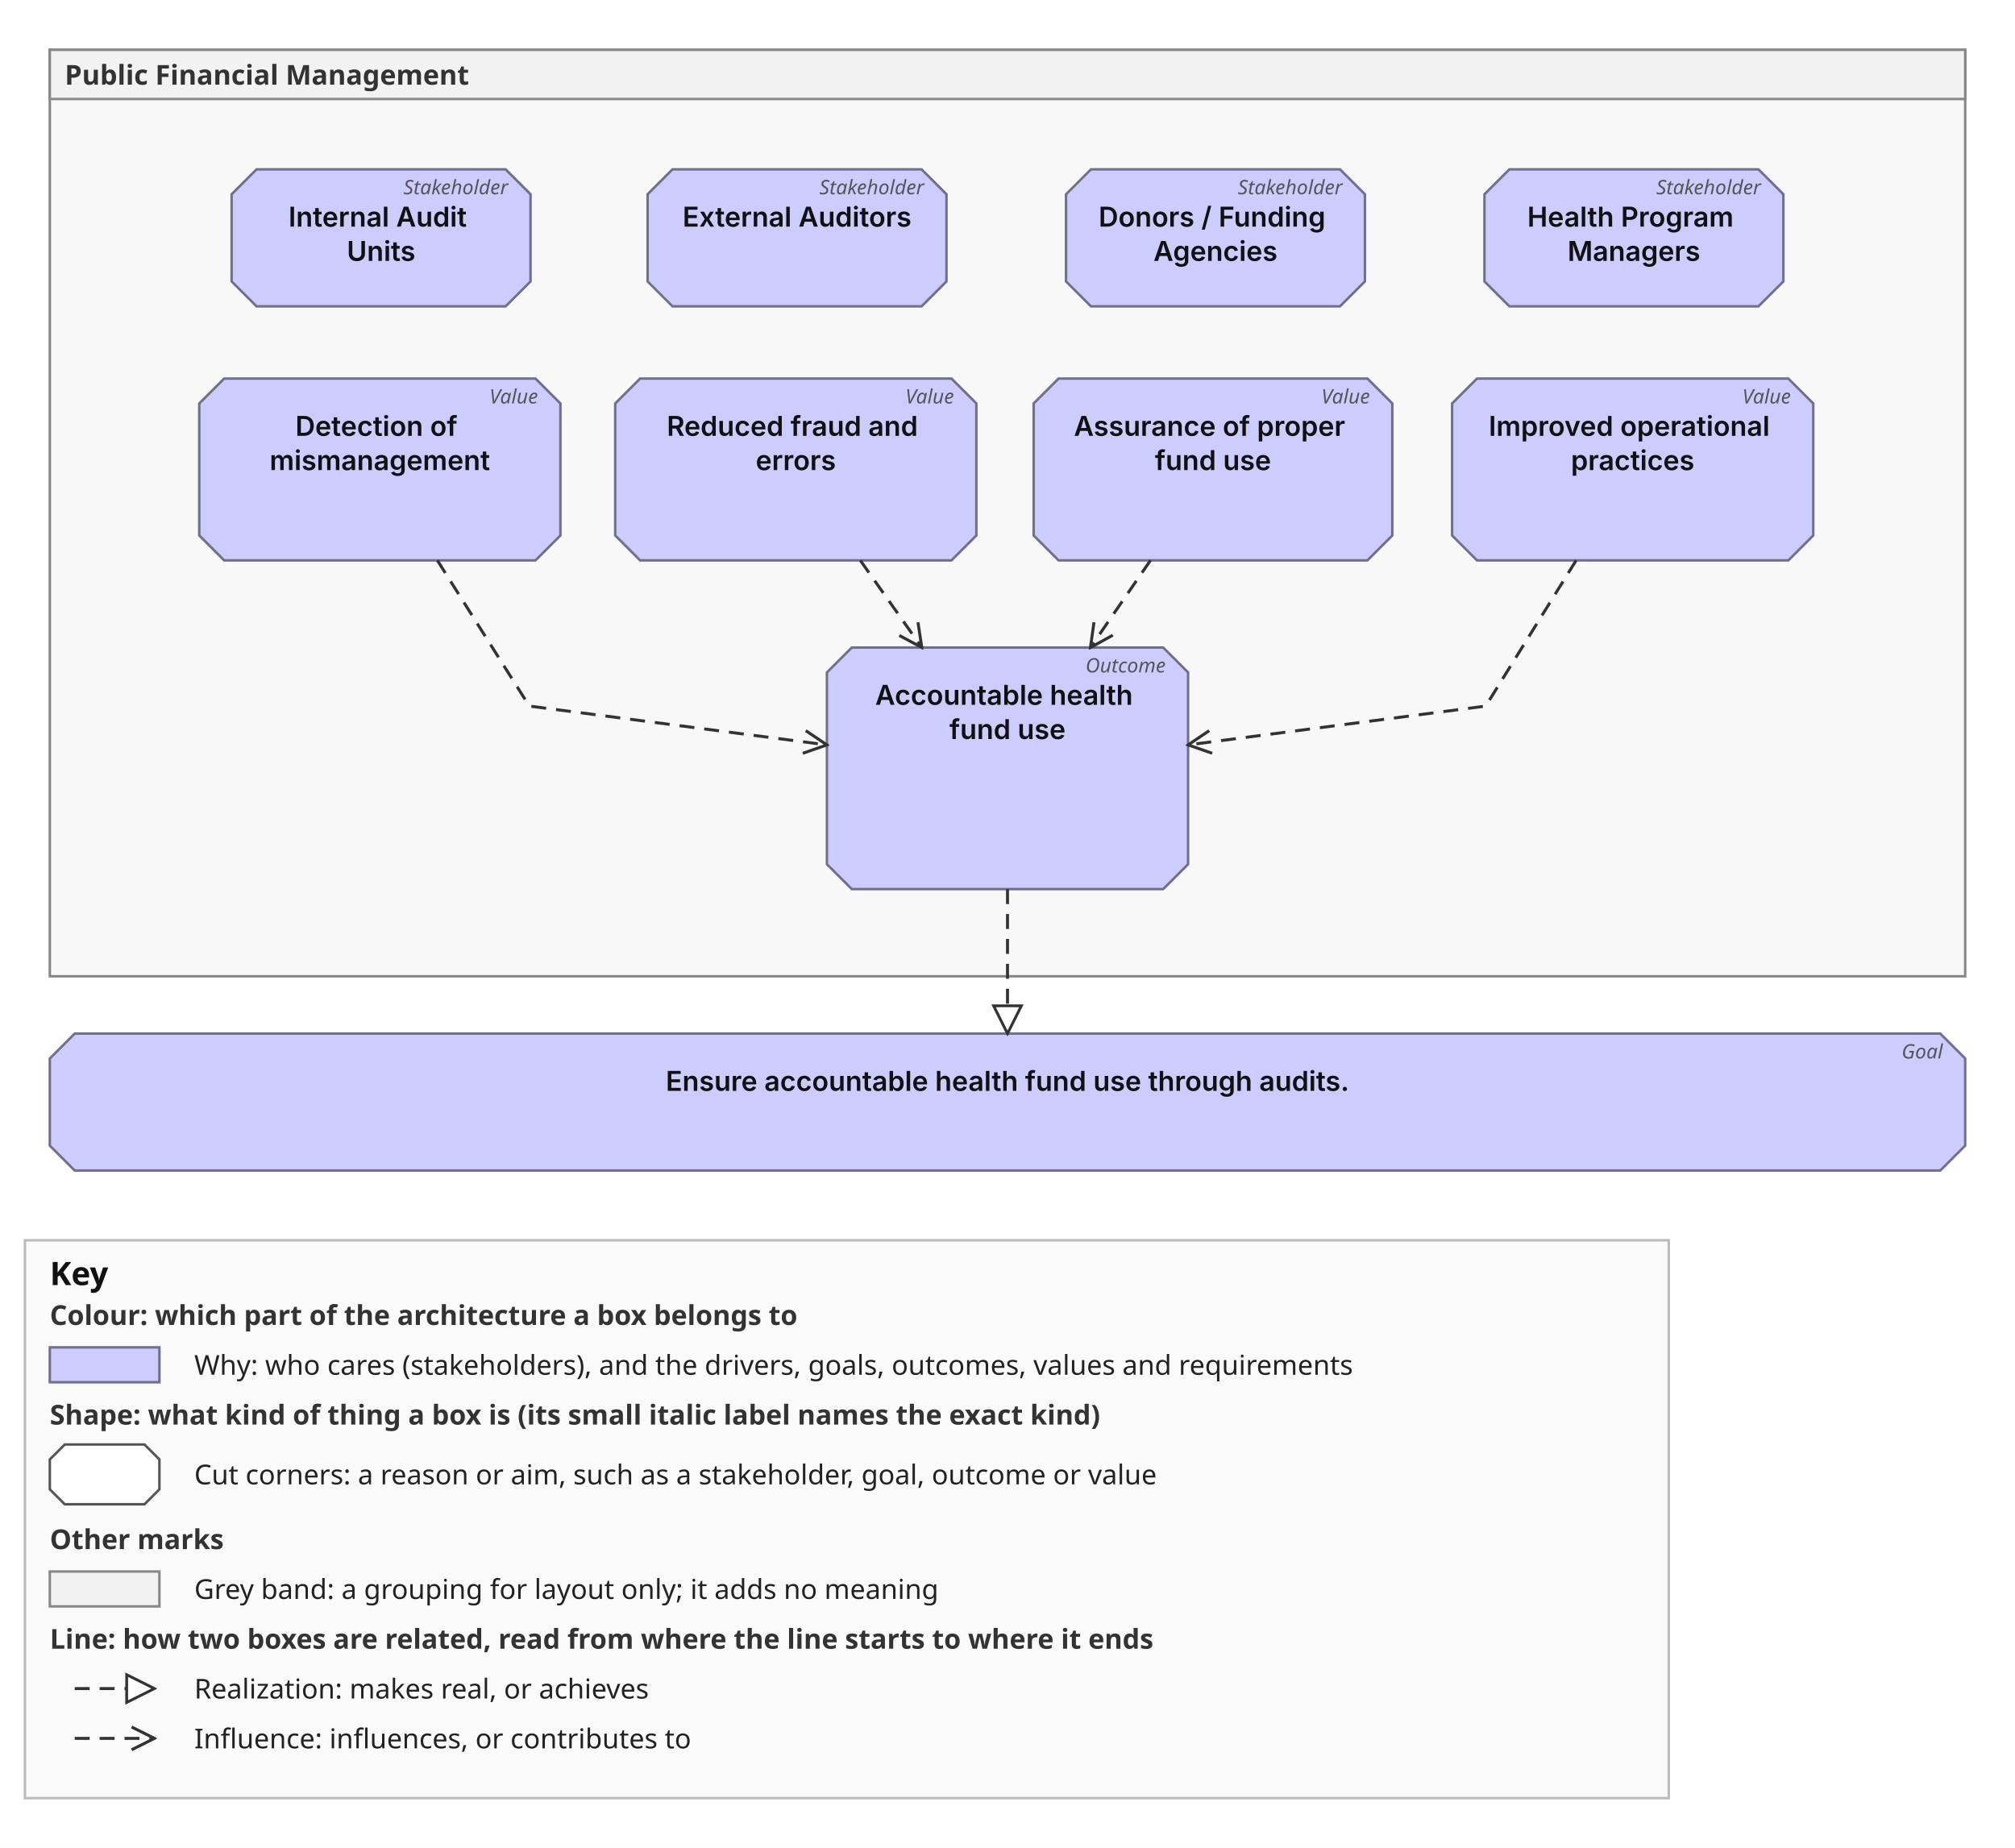
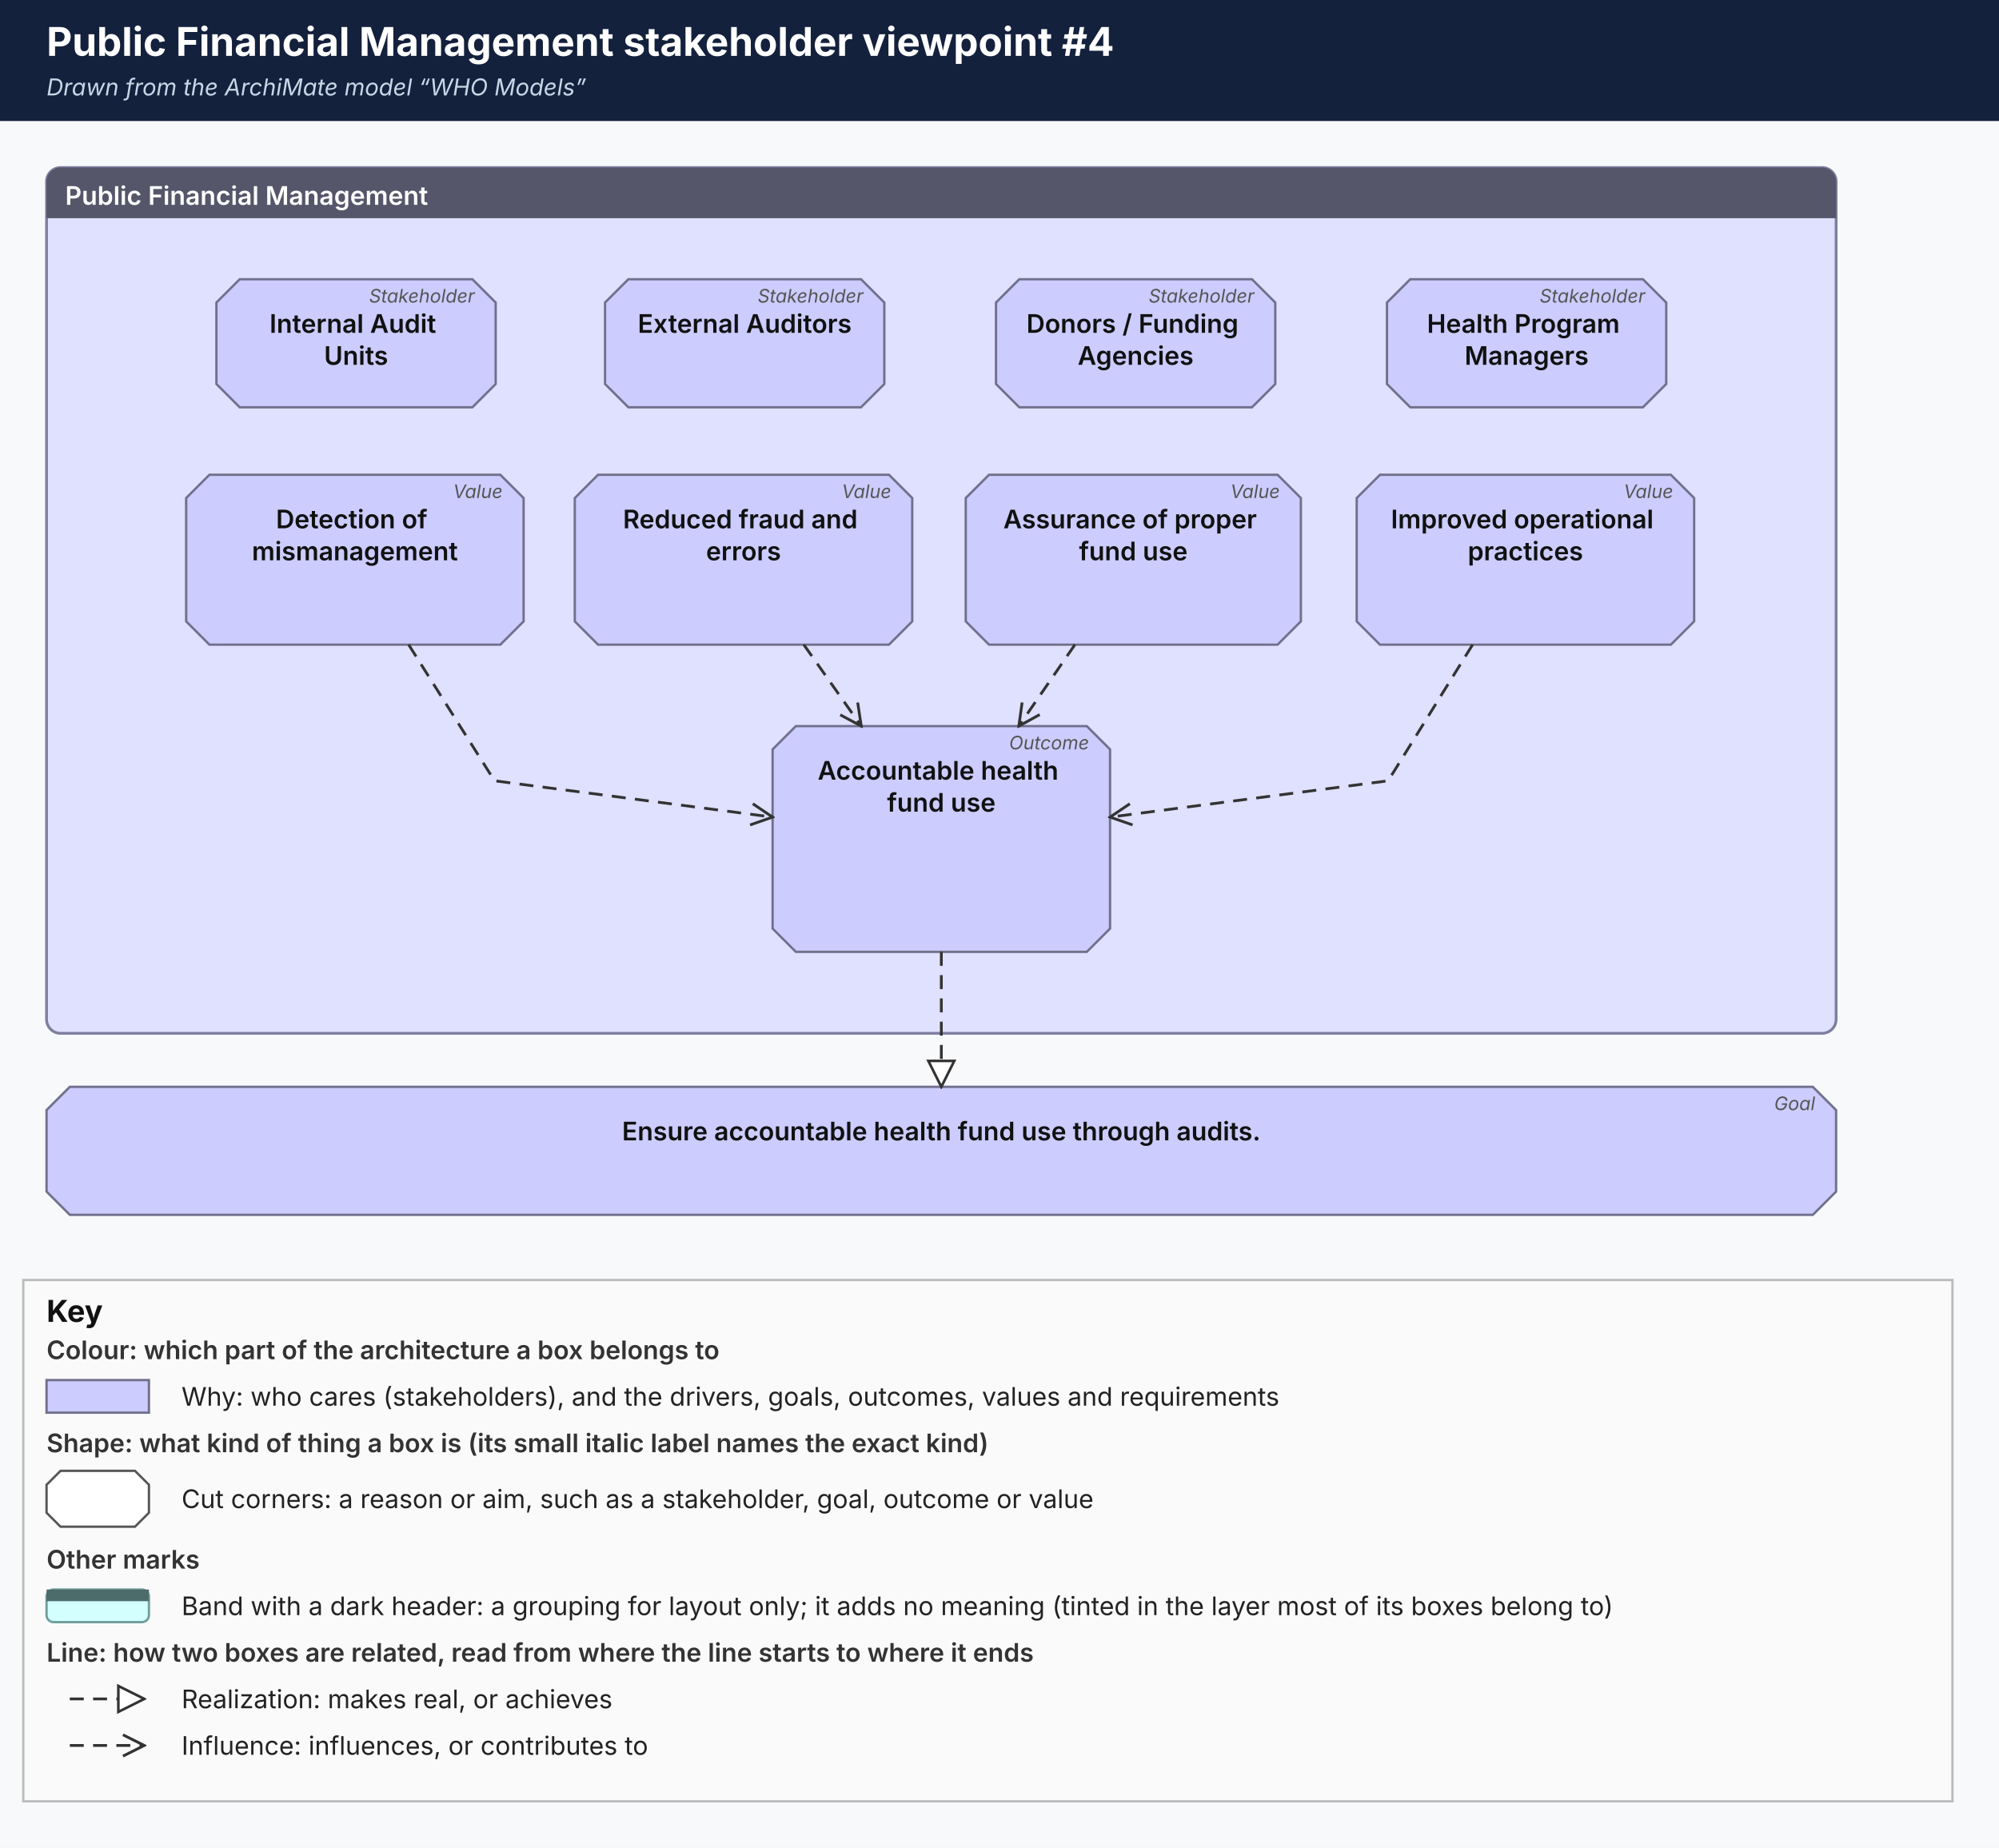
- <svg xmlns="http://www.w3.org/2000/svg" viewBox="160 113 809 742" width="809" height="742" role="img" aria-labelledby="av-title">
+ <svg xmlns="http://www.w3.org/2000/svg" viewBox="160 61 859 794" width="859" height="794" role="img" aria-labelledby="av-title">
  <style>
- .av-name{font:600 11px system-ui,-apple-system,"Segoe UI",sans-serif;fill:#111}
- .av-type{font:italic 8px system-ui,sans-serif;fill:#555}
- .av-group{font:600 11px system-ui,sans-serif;fill:#333}
- .av-note{font:10px system-ui,sans-serif;fill:#222}
- .av-key{font:11px system-ui,sans-serif;fill:#222}
- .av-keyh{font:600 11px system-ui,sans-serif;fill:#333}
- .av-keyt{font:700 13px system-ui,sans-serif;fill:#111}
- .av-rel{font:9px system-ui,sans-serif;fill:#333;paint-order:stroke;stroke:#fff;stroke-width:3px}
+ .av-name{font:600 11px Inter, "Segoe UI", system-ui, -apple-system, Helvetica, Arial, sans-serif;fill:#111}
+ .av-type{font:italic 8px Inter, "Segoe UI", system-ui, -apple-system, Helvetica, Arial, sans-serif;fill:#555}
+ .av-group{font:600 11px Inter, "Segoe UI", system-ui, -apple-system, Helvetica, Arial, sans-serif;fill:#333}
+ .av-note{font:10px Inter, "Segoe UI", system-ui, -apple-system, Helvetica, Arial, sans-serif;fill:#222}
+ .av-key{font:11px Inter, "Segoe UI", system-ui, -apple-system, Helvetica, Arial, sans-serif;fill:#222}
+ .av-keyh{font:600 11px Inter, "Segoe UI", system-ui, -apple-system, Helvetica, Arial, sans-serif;fill:#333}
+ .av-keyt{font:700 13px Inter, "Segoe UI", system-ui, -apple-system, Helvetica, Arial, sans-serif;fill:#111}
+ .av-rel{font:9px Inter, "Segoe UI", system-ui, -apple-system, Helvetica, Arial, sans-serif;fill:#333;paint-order:stroke;stroke:#fff;stroke-width:3px}
a:hover rect,a:hover polygon,a:focus rect,a:focus polygon{stroke:#06c;stroke-width:2.5}
</style>
  <defs>
    <marker id="arrow-open" viewBox="0 0 12 12" refX="11" refY="6" markerWidth="11" markerHeight="11" orient="auto-start-reverse" markerUnits="userSpaceOnUse">
      <path d="M1 1 L11 6 L1 11" fill="none" stroke="#333" stroke-width="1.3" />
    </marker>
    <marker id="arrow-filled" viewBox="0 0 12 12" refX="11" refY="6" markerWidth="11" markerHeight="11" orient="auto-start-reverse" markerUnits="userSpaceOnUse">
      <path d="M1 1 L11 6 L1 11 Z" fill="#333" />
    </marker>
    <marker id="arrow-small" viewBox="0 0 10 10" refX="9" refY="5" markerWidth="8" markerHeight="8" orient="auto-start-reverse" markerUnits="userSpaceOnUse">
      <path d="M1 1 L9 5 L1 9" fill="none" stroke="#333" stroke-width="1.2" />
    </marker>
    <marker id="triangle-hollow" viewBox="0 0 14 14" refX="13" refY="7" markerWidth="13" markerHeight="13" orient="auto-start-reverse" markerUnits="userSpaceOnUse">
      <path d="M1 1 L13 7 L1 13 Z" fill="#fff" stroke="#333" stroke-width="1.2" />
    </marker>
    <marker id="diamond-filled" viewBox="0 0 16 10" refX="1" refY="5" markerWidth="16" markerHeight="10" orient="auto-start-reverse" markerUnits="userSpaceOnUse">
      <path d="M1 5 L8 1 L15 5 L8 9 Z" fill="#333" />
    </marker>
    <marker id="diamond-hollow" viewBox="0 0 16 10" refX="1" refY="5" markerWidth="16" markerHeight="10" orient="auto-start-reverse" markerUnits="userSpaceOnUse">
      <path d="M1 5 L8 1 L15 5 L8 9 Z" fill="#fff" stroke="#333" stroke-width="1.2" />
    </marker>
    <marker id="dot" viewBox="0 0 8 8" refX="4" refY="4" markerWidth="7" markerHeight="7" orient="auto" markerUnits="userSpaceOnUse">
      <circle cx="4" cy="4" r="3.2" fill="#333" />
    </marker>
    <pattern id="missing" width="8" height="8" patternUnits="userSpaceOnUse" patternTransform="rotate(45)">
      <rect width="8" height="8" fill="#fff" />
      <line x1="0" y1="0" x2="0" y2="8" stroke="#d33" stroke-width="2" />
    </pattern>
  </defs>
-   <rect x="160" y="113" width="809" height="742" fill="#fff" />
+   <rect x="160" y="61" width="859" height="794" fill="#f8f9fb" />
+   <rect x="160" y="61" width="859" height="52" fill="#14213d" />
+   <text x="180" y="85" style="font:700 17px Inter, &quot;Segoe UI&quot;, system-ui, -apple-system, Helvetica, Arial, sans-serif;fill:#fff">Public Financial Management stakeholder viewpoint #4</text>
+   <text x="180" y="102" style="font:italic 10px Inter, &quot;Segoe UI&quot;, system-ui, -apple-system, Helvetica, Arial, sans-serif;fill:#c9d6e6">Drawn from the ArchiMate model “WHO Models”</text>
  <g class="av-g">
-     <rect x="180" y="133" width="769" height="372" fill="#f2f2f2" fill-opacity=".55" stroke="#888" />
-     <rect x="180" y="133" width="769" height="19.75" fill="#f2f2f2" stroke="#888" />
-     <text class="av-group" x="186" y="147">Public Financial Management</text>
+     <rect x="180" y="133" width="769" height="372" rx="6" fill="#e0e0ff" stroke="#7e7e9e" stroke-width="1.2" />
+     <path d="M180 139 a6 6 0 0 1 6 -6 h757 a6 6 0 0 1 6 6 v15.75 h-769 z" fill="#56566b" />
+     <text class="av-group" x="188" y="149" style="fill:#fff">Public Financial Management</text>
  </g>
  <a href="../../../en/dpi-h-ra/archimate/0.2.0-draft.1/elements/internal-audit-units/" target="_top">
    <polygon points="263,181 363,181 373,191 373,226 363,236 263,236 253,226 253,191" fill="#ccccff" stroke="#70708c" stroke-width="1" />
    <text class="av-type" x="364" y="191" text-anchor="end">Stakeholder</text>
    <text class="av-name" x="313" y="204" text-anchor="middle">
      <tspan x="313" dy="0">Internal Audit</tspan>
      <tspan x="313" dy="13.75">Units</tspan>
    </text>
  </a>
  <a href="../../../en/dpi-h-ra/archimate/0.2.0-draft.1/elements/external-auditors/" target="_top">
    <polygon points="430,181 530,181 540,191 540,226 530,236 430,236 420,226 420,191" fill="#ccccff" stroke="#70708c" stroke-width="1" />
    <text class="av-type" x="531" y="191" text-anchor="end">Stakeholder</text>
    <text class="av-name" x="480" y="204" text-anchor="middle">
      <tspan x="480" dy="0">External Auditors</tspan>
    </text>
  </a>
  <a href="../../../en/dpi-h-ra/archimate/0.2.0-draft.1/elements/donors-funding-agencies-3fee/" target="_top">
    <polygon points="598,181 698,181 708,191 708,226 698,236 598,236 588,226 588,191" fill="#ccccff" stroke="#70708c" stroke-width="1" />
    <text class="av-type" x="699" y="191" text-anchor="end">Stakeholder</text>
    <text class="av-name" x="648" y="204" text-anchor="middle">
      <tspan x="648" dy="0">Donors / Funding</tspan>
      <tspan x="648" dy="13.75">Agencies</tspan>
    </text>
  </a>
  <a href="../../../en/dpi-h-ra/archimate/0.2.0-draft.1/elements/detection-of-mismanagement/" target="_top">
    <polygon points="250,265 375,265 385,275 385,328 375,338 250,338 240,328 240,275" fill="#ccccff" stroke="#70708c" stroke-width="1" />
    <text class="av-type" x="376" y="275" text-anchor="end">Value</text>
    <text class="av-name" x="312.5" y="288" text-anchor="middle">
      <tspan x="312.5" dy="0">Detection of</tspan>
      <tspan x="312.5" dy="13.75">mismanagement</tspan>
    </text>
  </a>
  <a href="../../../en/dpi-h-ra/archimate/0.2.0-draft.1/elements/reduced-fraud-and-errors/" target="_top">
    <polygon points="417,265 542,265 552,275 552,328 542,338 417,338 407,328 407,275" fill="#ccccff" stroke="#70708c" stroke-width="1" />
    <text class="av-type" x="543" y="275" text-anchor="end">Value</text>
    <text class="av-name" x="479.5" y="288" text-anchor="middle">
      <tspan x="479.5" dy="0">Reduced fraud and</tspan>
      <tspan x="479.5" dy="13.75">errors</tspan>
    </text>
  </a>
  <a href="../../../en/dpi-h-ra/archimate/0.2.0-draft.1/elements/assurance-of-proper-fund-use/" target="_top">
    <polygon points="585,265 709,265 719,275 719,328 709,338 585,338 575,328 575,275" fill="#ccccff" stroke="#70708c" stroke-width="1" />
    <text class="av-type" x="710" y="275" text-anchor="end">Value</text>
    <text class="av-name" x="647" y="288" text-anchor="middle">
      <tspan x="647" dy="0">Assurance of proper</tspan>
      <tspan x="647" dy="13.75">fund use</tspan>
    </text>
  </a>
  <a href="../../../en/dpi-h-ra/archimate/0.2.0-draft.1/elements/health-program-managers-330f/" target="_top">
    <polygon points="766,181 866,181 876,191 876,226 866,236 766,236 756,226 756,191" fill="#ccccff" stroke="#70708c" stroke-width="1" />
    <text class="av-type" x="867" y="191" text-anchor="end">Stakeholder</text>
    <text class="av-name" x="816" y="204" text-anchor="middle">
      <tspan x="816" dy="0">Health Program</tspan>
      <tspan x="816" dy="13.75">Managers</tspan>
    </text>
  </a>
  <a href="../../../en/dpi-h-ra/archimate/0.2.0-draft.1/elements/improved-operational-practices/" target="_top">
    <polygon points="753,265 878,265 888,275 888,328 878,338 753,338 743,328 743,275" fill="#ccccff" stroke="#70708c" stroke-width="1" />
    <text class="av-type" x="879" y="275" text-anchor="end">Value</text>
    <text class="av-name" x="815.5" y="288" text-anchor="middle">
      <tspan x="815.5" dy="0">Improved operational</tspan>
      <tspan x="815.5" dy="13.75">practices</tspan>
    </text>
  </a>
  <a href="../../../en/dpi-h-ra/archimate/0.2.0-draft.1/elements/accountable-health-fund-use/" target="_top">
    <polygon points="502,373 627,373 637,383 637,460 627,470 502,470 492,460 492,383" fill="#ccccff" stroke="#70708c" stroke-width="1" />
    <text class="av-type" x="628" y="383" text-anchor="end">Outcome</text>
    <text class="av-name" x="564.5" y="396" text-anchor="middle">
      <tspan x="564.5" dy="0">Accountable health</tspan>
      <tspan x="564.5" dy="13.75">fund use</tspan>
    </text>
  </a>
  <a href="../../../en/dpi-h-ra/archimate/0.2.0-draft.1/elements/ensure-accountable-health-fund-use-through-audits/" target="_top">
    <polygon points="190,528 939,528 949,538 949,573 939,583 190,583 180,573 180,538" fill="#ccccff" stroke="#70708c" stroke-width="1" />
    <text class="av-type" x="940" y="538" text-anchor="end">Goal</text>
    <text class="av-name" x="564.5" y="551" text-anchor="middle">
      <tspan x="564.5" dy="0">Ensure accountable health fund use through audits.</tspan>
    </text>
  </a>
  <a href="../../../en/dpi-h-ra/archimate/0.2.0-draft.1/relationships/id-427ab7bfd3984e1daf02946b922569da/" target="_top">
    <path d="M335.6 338 L372.5 396.5 L492 412.1" fill="none" stroke="#333" stroke-width="1.2" stroke-dasharray="6 4" marker-end="url(#arrow-open)" />
    <path d="M335.6 338 L372.5 396.5 L492 412.1" fill="none" stroke="transparent" stroke-width="8" />
  </a>
  <a href="../../../en/dpi-h-ra/archimate/0.2.0-draft.1/relationships/id-f054757d999c46259b16494fa38be1e7/" target="_top">
    <path d="M505.4 338 L530.1 373" fill="none" stroke="#333" stroke-width="1.2" stroke-dasharray="6 4" marker-end="url(#arrow-open)" />
    <path d="M505.4 338 L530.1 373" fill="none" stroke="transparent" stroke-width="8" />
  </a>
  <a href="../../../en/dpi-h-ra/archimate/0.2.0-draft.1/relationships/id-0361169f98b14d6faa3a3f323081245f/" target="_top">
    <path d="M621.9 338 L597.8 373" fill="none" stroke="#333" stroke-width="1.2" stroke-dasharray="6 4" marker-end="url(#arrow-open)" />
    <path d="M621.9 338 L597.8 373" fill="none" stroke="transparent" stroke-width="8" />
  </a>
  <a href="../../../en/dpi-h-ra/archimate/0.2.0-draft.1/relationships/id-523e91a4e140427b95ef1b4702c3a2c4/" target="_top">
    <path d="M792.8 338 L756.5 396.5 L637 412.1" fill="none" stroke="#333" stroke-width="1.2" stroke-dasharray="6 4" marker-end="url(#arrow-open)" />
    <path d="M792.8 338 L756.5 396.5 L637 412.1" fill="none" stroke="transparent" stroke-width="8" />
  </a>
  <a href="../../../en/dpi-h-ra/archimate/0.2.0-draft.1/relationships/id-6f126ecf04d94c34825c767bead3bcc4/" target="_top">
    <path d="M564.5 470 L564.5 528" fill="none" stroke="#333" stroke-width="1.2" stroke-dasharray="6 4" marker-end="url(#triangle-hollow)" />
    <path d="M564.5 470 L564.5 528" fill="none" stroke="transparent" stroke-width="8" />
  </a>
  <g class="av-legend">
-     <rect x="170" y="611" width="660" height="224" fill="#fafafa" stroke="#bbb" />
+     <rect x="170" y="611" width="829" height="224" fill="#fafafa" stroke="#bbb" />
    <text class="av-keyt" x="180" y="629">Key</text>
    <text class="av-keyh" x="180" y="645">Colour: which part of the architecture a box belongs to</text>
    <rect x="180" y="654" width="44" height="14" fill="#ccccff" stroke="#70708c" />
    <text class="av-key" x="238" y="665">Why: who cares (stakeholders), and the drivers, goals, outcomes, values and requirements</text>
    <text class="av-keyh" x="180" y="685">Shape: what kind of thing a box is (its small italic label names the exact kind)</text>
    <polygon points="186,693 218,693 224,699 224,711 218,717 186,717 180,711 180,699" fill="#fff" stroke="#555" />
    <text class="av-key" x="238" y="709">Cut corners: a reason or aim, such as a stakeholder, goal, outcome or value</text>
    <text class="av-keyh" x="180" y="735">Other marks</text>
-     <rect x="180" y="744" width="44" height="14" fill="#f2f2f2" stroke="#888" />
-     <text class="av-key" x="238" y="755">Grey band: a grouping for layout only; it adds no meaning</text>
+     <rect x="180" y="744" width="44" height="14" rx="3" fill="#d3ffff" stroke="#709e9e" />
+     <rect x="180" y="744" width="44" height="5" fill="#4c6b6b" />
+     <text class="av-key" x="238" y="755">Band with a dark header: a grouping for layout only; it adds no meaning (tinted in the layer most of its boxes belong to)</text>
    <text class="av-keyh" x="180" y="775">Line: how two boxes are related, read from where the line starts to where it ends</text>
    <path d="M190 791 L222 791" fill="none" stroke="#333" stroke-width="1.2" stroke-dasharray="6 4" marker-end="url(#triangle-hollow)" />
    <text class="av-key" x="238" y="795">Realization: makes real, or achieves</text>
    <path d="M190 811 L222 811" fill="none" stroke="#333" stroke-width="1.2" stroke-dasharray="6 4" marker-end="url(#arrow-open)" />
    <text class="av-key" x="238" y="815">Influence: influences, or contributes to</text>
  </g>
</svg>
